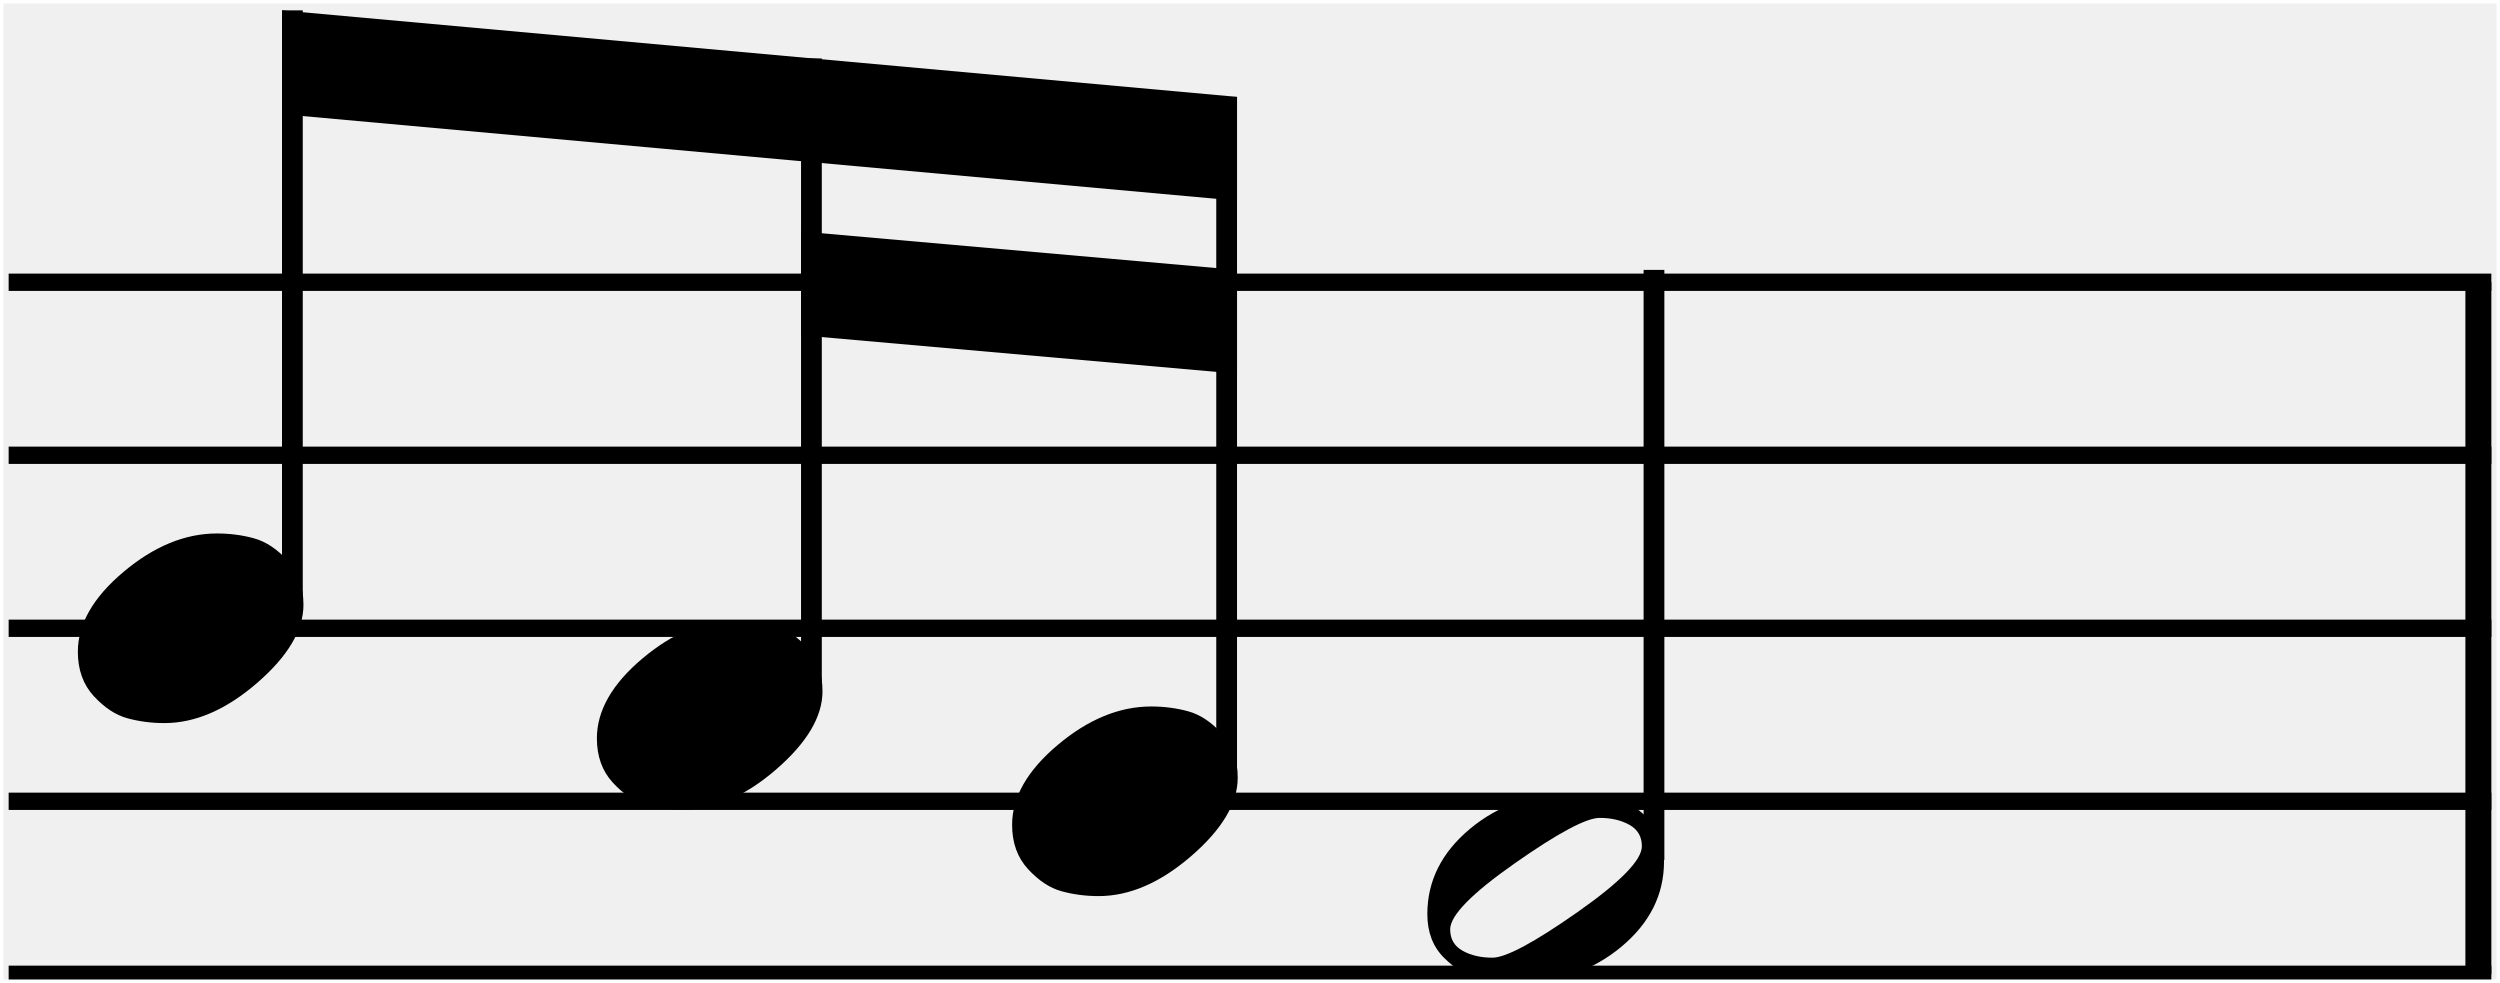
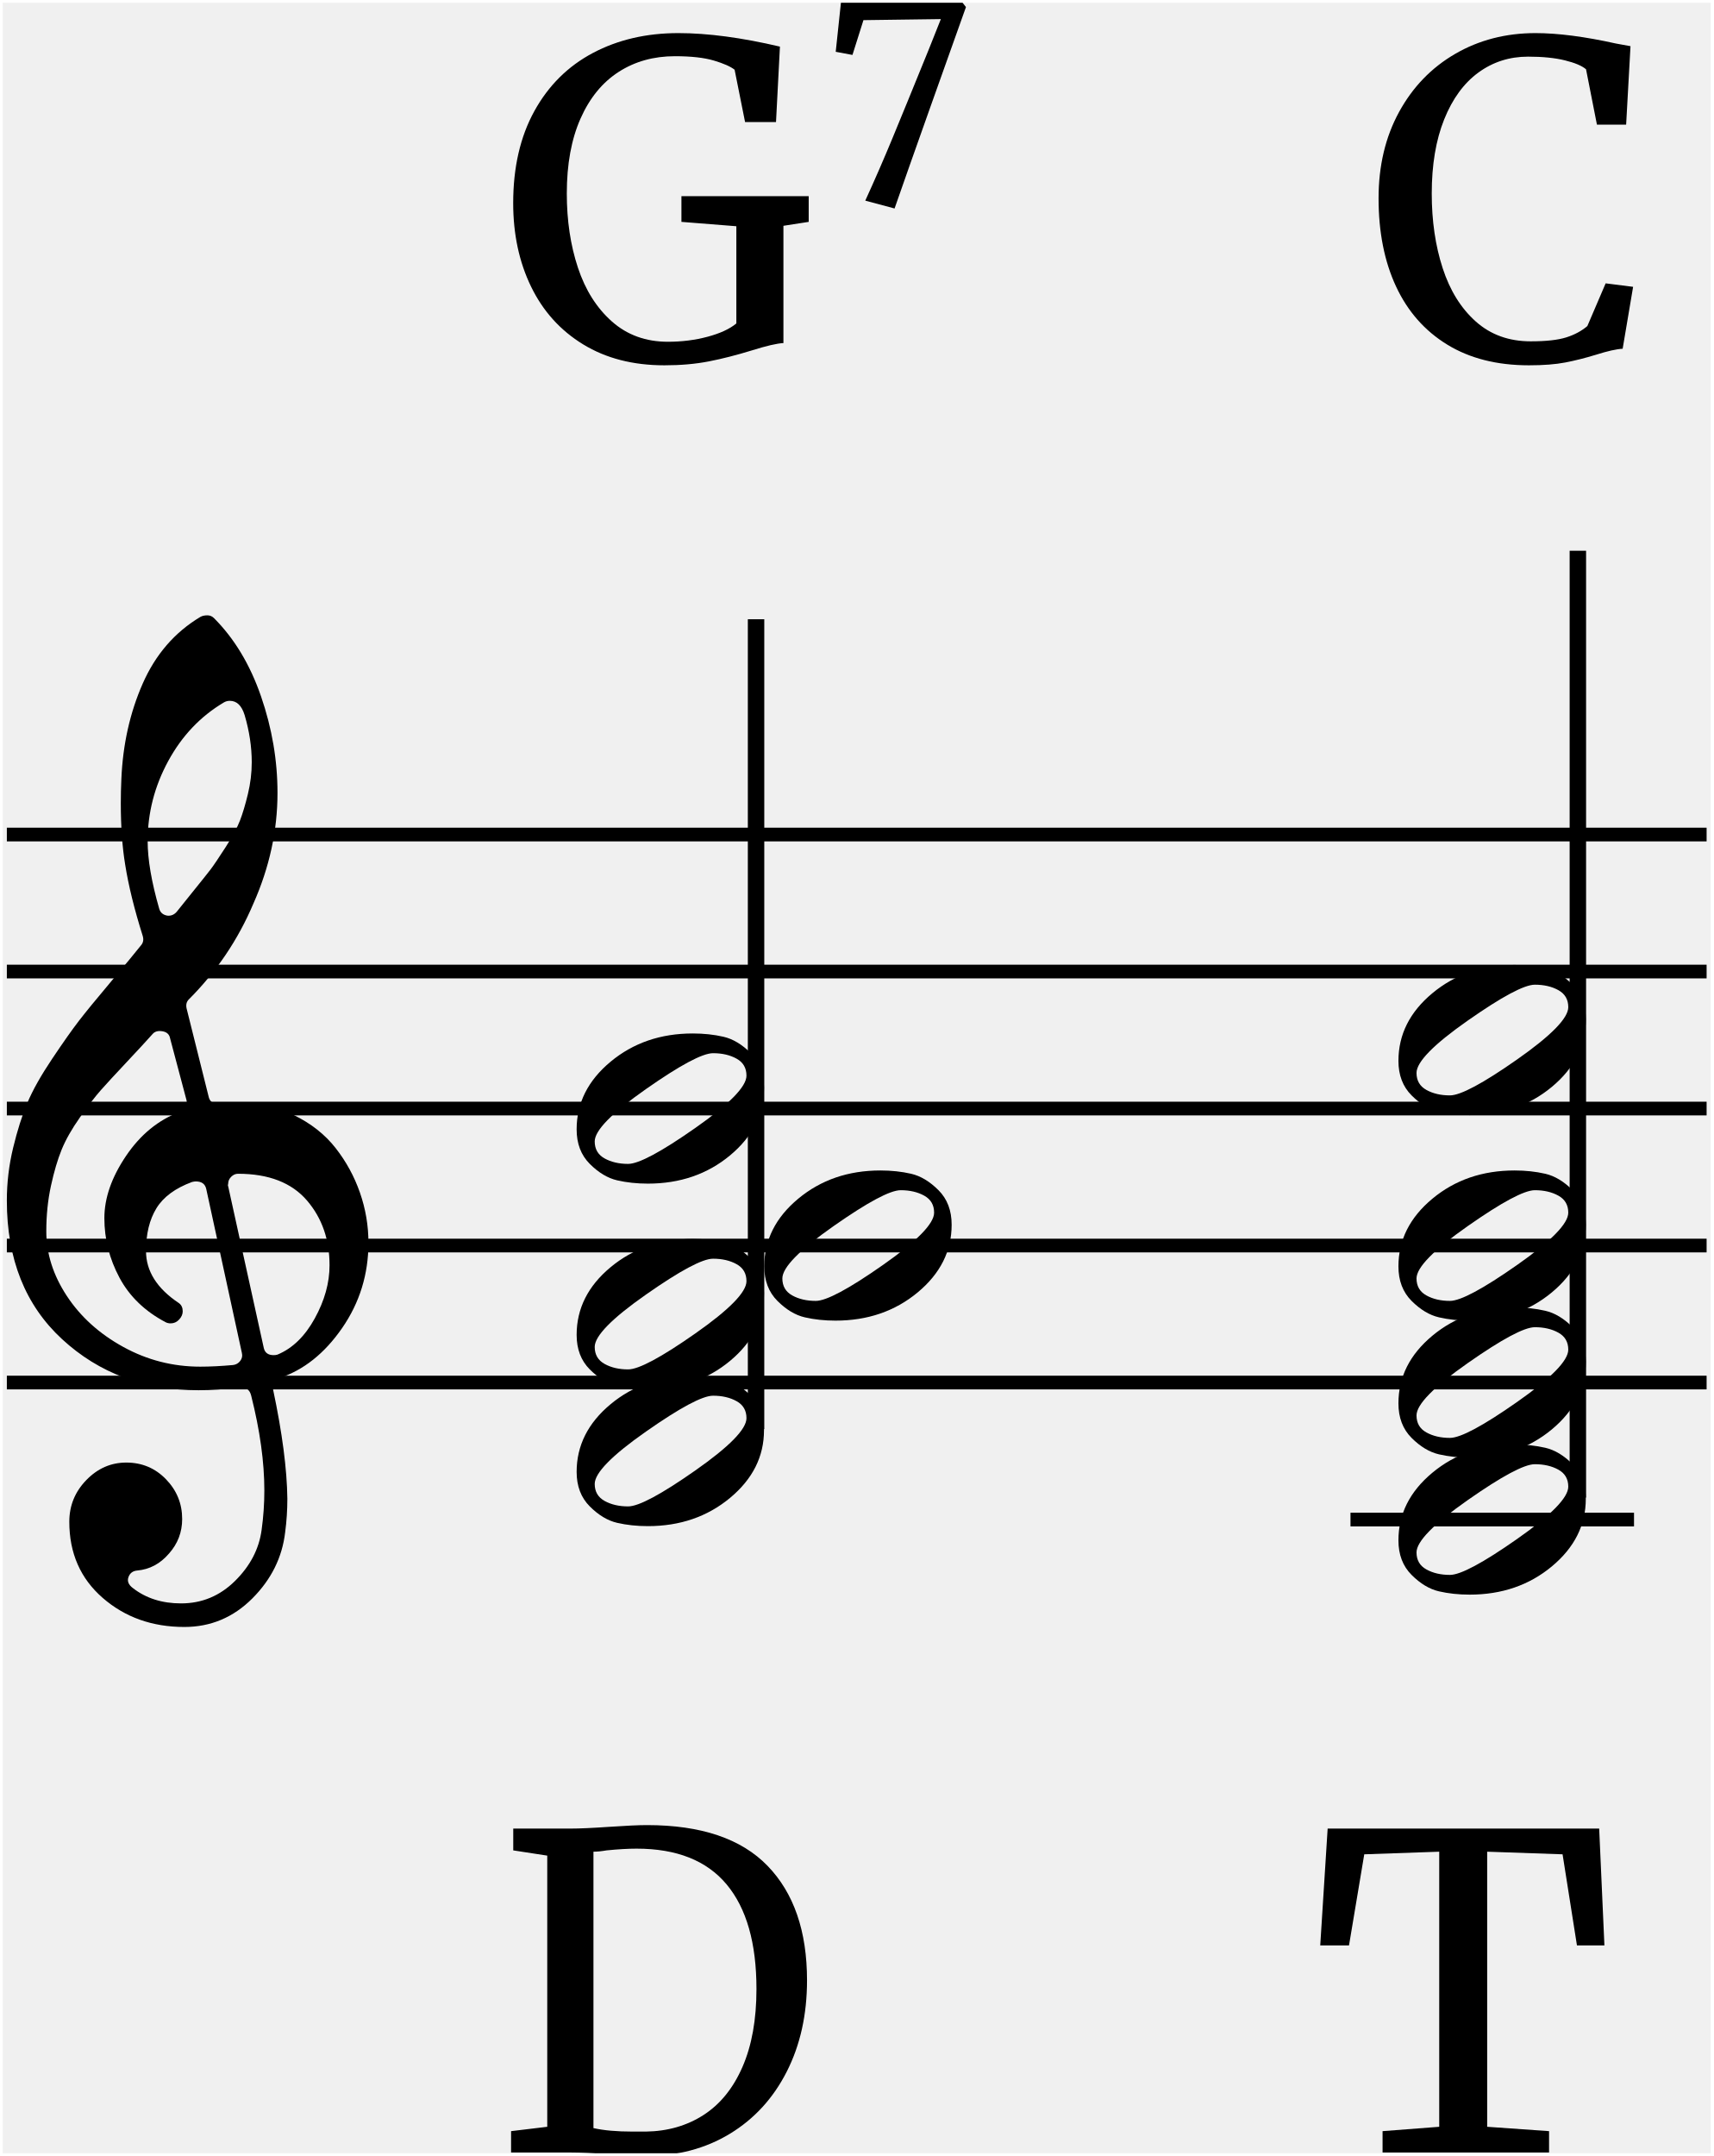
- <svg xmlns="http://www.w3.org/2000/svg" width="361.25" height="142.036" viewBox="0 0 361.25 142.036">
-   <line x1="1.25" y1="40.786" x2="360" y2="40.786" stroke="black" stroke-width="2.5" />
-   <line x1="1.25" y1="65.786" x2="360" y2="65.786" stroke="black" stroke-width="2.5" />
-   <line x1="1.25" y1="90.786" x2="360" y2="90.786" stroke="black" stroke-width="2.5" />
-   <line x1="1.25" y1="115.786" x2="360" y2="115.786" stroke="black" stroke-width="2.5" />
-   <line x1="1.25" y1="140.786" x2="360" y2="140.786" stroke="black" stroke-width="2.5" />
-   <path d="M 11.25 94.186 Q 11.25 88.186 17.85 82.636 Q 24.45 77.086 31.35 77.086 Q 34.15 77.086 36.7 77.786 Q 39.25 78.486 41.55 80.986 Q 43.85 83.486 43.85 87.386 Q 43.85 92.886 37.15 98.686 Q 30.45 104.486 23.75 104.486 Q 20.95 104.486 18.4 103.786 Q 15.85 103.086 13.55 100.586 Q 11.25 98.086 11.25 94.186 Z " fill="black" />
-   <path d="M 86.25 106.686 Q 86.25 100.686 92.85 95.136 Q 99.45 89.586 106.35 89.586 Q 109.15 89.586 111.7 90.286 Q 114.25 90.986 116.55 93.486 Q 118.85 95.986 118.85 99.886 Q 118.85 105.386 112.15 111.186 Q 105.45 116.986 98.75 116.986 Q 95.95 116.986 93.4 116.286 Q 90.85 115.586 88.55 113.086 Q 86.25 110.586 86.25 106.686 Z " fill="black" />
-   <path d="M 146.25 119.186 Q 146.25 113.186 152.85 107.636 Q 159.45 102.086 166.35 102.086 Q 169.15 102.086 171.7 102.786 Q 174.25 103.486 176.55 105.986 Q 178.85 108.486 178.85 112.386 Q 178.85 117.886 172.15 123.686 Q 165.45 129.486 158.75 129.486 Q 155.95 129.486 153.4 128.786 Q 150.85 128.086 148.55 125.586 Q 146.25 123.086 146.25 119.186 Z " fill="black" />
-   <path d="M 231.15 118.186 Q 228.25 118.186 218.9 124.736 Q 209.55 131.286 209.55 134.286 Q 209.55 136.386 211.35 137.386 Q 213.15 138.386 215.65 138.386 Q 218.55 138.386 227.9 131.836 Q 237.25 125.286 237.25 122.286 Q 237.25 120.186 235.45 119.186 Q 233.65 118.186 231.15 118.186 Z M 206.25 132.086 Q 206.25 124.886 212.45 119.736 Q 218.65 114.586 227.45 114.586 Q 230.45 114.586 233.05 115.186 Q 235.65 115.786 238.05 118.186 Q 240.45 120.586 240.45 124.486 Q 240.45 131.686 234.25 136.836 Q 228.05 141.986 219.25 141.986 Q 216.25 141.986 213.65 141.386 Q 211.05 140.786 208.65 138.386 Q 206.25 135.986 206.25 132.086 Z " fill="black" />
-   <rect x="356.25" y="40.786" width="3.75" height="100" fill="black" />
-   <line x1="42.25" y1="1.5" x2="42.25" y2="86.786" stroke="black" stroke-width="3" />
-   <line x1="177.25" y1="14" x2="177.25" y2="111.786" stroke="black" stroke-width="3" />
-   <line x1="117.25" y1="8.444" x2="117.25" y2="99.286" stroke="black" stroke-width="3" />
-   <path d="M 40.75 1.5 L 178.75 14 L 178.75 29 L 40.75 16.5 L 40.75 1.5 " fill="black" />
-   <path d="M 115.75 33.444 L 178.75 39 L 178.75 54 L 115.75 48.444 L 115.75 33.444 " fill="black" />
-   <line x1="239" y1="39" x2="239" y2="124.286" stroke="black" stroke-width="3" />
-   <rect x="0" y="0" width="361.25" height="142.036" stroke="white" stroke-width="1" fill="none" />
+ <svg xmlns="http://www.w3.org/2000/svg" width="312.75" height="393.422" viewBox="0 0 312.75 393.422">
+   <line x1="1.25" y1="152.285" x2="311.5" y2="152.285" stroke="black" stroke-width="2.5" />
+   <line x1="1.25" y1="177.285" x2="311.5" y2="177.285" stroke="black" stroke-width="2.5" />
+   <line x1="1.25" y1="202.285" x2="311.5" y2="202.285" stroke="black" stroke-width="2.5" />
+   <line x1="1.25" y1="227.285" x2="311.5" y2="227.285" stroke="black" stroke-width="2.5" />
+   <line x1="1.25" y1="252.285" x2="311.5" y2="252.285" stroke="black" stroke-width="2.5" />
+   <path d="M 26.05 170.785 Q 23.75 163.485 22.85 157.785 Q 22.05 152.985 22.05 146.585 Q 22.05 144.385 22.15 142.185 Q 22.55 132.685 26.05 124.735 Q 29.55 116.785 36.55 112.585 Q 37.05 112.285 37.85 112.285 Q 38.55 112.285 39.05 112.785 Q 44.65 118.385 47.65 127.085 Q 50.65 135.785 50.65 144.685 Q 50.65 154.985 46.25 164.885 Q 42.05 174.785 34.45 182.385 Q 33.85 182.985 34.05 183.985 L 38.05 199.985 Q 38.35 201.585 40.05 201.385 Q 41.65 201.185 43.15 201.185 Q 48.95 201.185 53.65 203.485 Q 58.35 205.785 61.25 209.485 Q 64.15 213.185 65.7 217.635 Q 67.25 222.085 67.25 226.785 Q 67.25 235.385 62.45 242.335 Q 57.65 249.285 50.95 251.485 Q 49.55 251.985 49.85 253.585 Q 52.35 265.385 52.45 273.485 Q 52.45 276.585 52.05 279.585 Q 51.25 286.485 46.05 291.685 Q 40.85 296.885 33.65 296.885 Q 24.85 296.885 18.75 291.585 Q 12.65 286.285 12.65 277.685 Q 12.65 273.285 15.75 270.085 Q 18.85 266.885 23.05 266.885 Q 27.35 266.885 30.3 269.935 Q 33.25 272.985 33.25 277.185 Q 33.25 280.785 30.85 283.485 Q 28.45 286.285 25.05 286.585 Q 23.85 286.685 23.45 287.785 Q 23.05 288.885 24.25 289.785 Q 27.85 292.585 33.05 292.585 Q 38.75 292.585 42.9 288.485 Q 47.05 284.385 47.75 279.185 Q 48.25 275.585 48.25 271.985 Q 48.25 264.185 45.85 254.685 Q 45.45 252.985 43.65 253.185 Q 39.65 253.685 36.25 253.685 Q 21.45 253.685 11.35 244.385 Q 1.25 235.085 1.25 219.085 Q 1.25 214.185 2.4 209.435 Q 3.55 204.685 5 201.235 Q 6.45 197.785 9.5 193.235 Q 12.55 188.685 14.4 186.285 Q 16.25 183.885 20.25 179.135 Q 24.25 174.385 25.75 172.485 Q 26.35 171.785 26.05 170.785 Z M 41.65 216.485 L 48.15 245.985 Q 48.45 247.285 49.95 247.285 Q 50.35 247.285 50.65 247.185 Q 54.75 245.485 57.45 240.585 Q 60.15 235.685 60.15 230.885 Q 60.15 223.885 56.05 219.085 Q 51.85 214.185 43.45 214.185 Q 42.75 214.185 42.2 214.735 Q 41.65 215.285 41.65 215.985 Q 41.55 216.285 41.65 216.485 Z M 27.85 188.685 Q 26.25 190.485 23.1 193.835 Q 19.95 197.185 18.4 198.935 Q 16.85 200.685 14.6 203.885 Q 12.35 207.085 11.25 209.785 Q 10.15 212.485 9.3 216.385 Q 8.45 220.285 8.45 224.685 Q 8.45 230.785 12.2 236.485 Q 15.95 242.185 22.5 245.785 Q 29.05 249.385 36.55 249.385 Q 39.25 249.385 42.55 249.085 Q 43.35 248.985 43.85 248.335 Q 44.35 247.685 44.15 246.885 L 37.65 216.985 Q 37.35 215.585 35.75 215.585 Q 35.45 215.585 35.05 215.685 Q 30.45 217.385 28.55 220.485 Q 26.65 223.585 26.65 228.285 Q 26.65 233.785 32.65 237.785 Q 33.35 238.285 33.35 239.285 Q 33.35 240.085 32.7 240.785 Q 32.05 241.485 31.15 241.485 Q 30.65 241.485 30.25 241.285 Q 24.55 238.285 21.8 233.135 Q 19.05 227.985 19.05 222.285 Q 19.05 216.785 23 210.935 Q 26.95 205.085 32.85 202.885 Q 34.35 202.285 34.05 200.785 L 31.05 189.485 Q 30.85 188.385 29.65 188.185 Q 28.45 187.985 27.85 188.685 Z M 44.65 130.485 Q 43.85 127.885 41.95 127.885 Q 41.35 127.885 40.85 128.185 Q 34.45 131.985 30.7 138.885 Q 26.95 145.785 26.95 153.485 Q 26.95 158.485 29.05 165.785 Q 29.35 166.885 30.55 167.085 Q 31.55 167.185 32.25 166.385 Q 32.55 165.985 35.1 162.835 Q 37.65 159.685 38.45 158.635 Q 39.25 157.585 41.15 154.635 Q 43.05 151.685 43.8 149.735 Q 44.55 147.785 45.25 144.885 Q 45.95 141.985 45.95 139.085 Q 45.95 134.885 44.65 130.485 Z " fill="black" />
+   <path d="M 106.439 62.842 Q 100.194 59.023 96.933 52.301 Q 93.671 45.578 93.671 37.066 Q 93.671 27.281 97.529 20.28 Q 101.388 13.279 108.229 9.66 Q 115.071 6.04 123.822 6.04 Q 131.857 6.04 142.358 8.506 L 141.642 22.269 L 135.994 22.269 L 134.085 12.722 Q 132.971 11.847 130.306 11.052 Q 127.641 10.256 123.186 10.256 Q 117.378 10.256 112.923 13.12 Q 108.468 15.984 105.962 21.632 Q 103.456 27.281 103.456 35.316 Q 103.456 42.714 105.485 48.84 Q 107.513 54.966 111.69 58.665 Q 115.867 62.364 121.913 62.364 Q 125.731 62.364 129.152 61.449 Q 132.573 60.535 134.403 59.023 L 134.403 41.282 L 124.379 40.487 L 124.379 35.793 L 147.609 35.793 L 147.609 40.487 L 142.995 41.203 L 142.995 62.603 Q 141.244 62.683 137.187 63.955 Q 133.05 65.228 129.391 65.944 Q 125.731 66.66 121.276 66.66 Q 112.684 66.66 106.439 62.842 Z " fill="black" />
+   <path d="M 157.935 36.611 Q 160.513 30.979 162.875 25.274 Q 165.238 19.57 169.486 9.117 L 171.73 3.484 L 157.601 3.675 L 155.596 10.024 L 152.541 9.451 L 153.544 0 L 175.31 0 L 176.312 1.289 Q 173.973 7.828 169.773 19.642 Q 165.572 31.456 163.281 38.043 L 157.935 36.611 Z " fill="black" />
+   <path d="M 130.15 254.685 Q 127.25 254.685 117.9 261.235 Q 108.55 267.785 108.55 270.785 Q 108.55 272.885 110.35 273.885 Q 112.15 274.885 114.65 274.885 Q 117.55 274.885 126.9 268.335 Q 136.25 261.785 136.25 258.785 Q 136.25 256.685 134.45 255.685 Q 132.65 254.685 130.15 254.685 Z M 105.25 268.585 Q 105.25 261.385 111.45 256.235 Q 117.65 251.085 126.45 251.085 Q 129.45 251.085 132.05 251.685 Q 134.65 252.285 137.05 254.685 Q 139.45 257.085 139.45 260.985 Q 139.45 268.185 133.25 273.335 Q 127.05 278.485 118.25 278.485 Q 115.25 278.485 112.65 277.885 Q 110.05 277.285 107.65 274.885 Q 105.25 272.485 105.25 268.585 Z " fill="black" />
+   <path d="M 130.15 229.685 Q 127.25 229.685 117.9 236.235 Q 108.55 242.785 108.55 245.785 Q 108.55 247.885 110.35 248.885 Q 112.15 249.885 114.65 249.885 Q 117.55 249.885 126.9 243.335 Q 136.25 236.785 136.25 233.785 Q 136.25 231.685 134.45 230.685 Q 132.65 229.685 130.15 229.685 Z M 105.25 243.585 Q 105.25 236.385 111.45 231.235 Q 117.65 226.085 126.45 226.085 Q 129.45 226.085 132.05 226.685 Q 134.65 227.285 137.05 229.685 Q 139.45 232.085 139.45 235.985 Q 139.45 243.185 133.25 248.335 Q 127.05 253.485 118.25 253.485 Q 115.25 253.485 112.65 252.885 Q 110.05 252.285 107.65 249.885 Q 105.25 247.485 105.25 243.585 Z " fill="black" />
+   <path d="M 164.4 217.185 Q 161.5 217.185 152.15 223.735 Q 142.8 230.285 142.8 233.285 Q 142.8 235.385 144.6 236.385 Q 146.4 237.385 148.9 237.385 Q 151.8 237.385 161.15 230.835 Q 170.5 224.285 170.5 221.285 Q 170.5 219.185 168.7 218.185 Q 166.9 217.185 164.4 217.185 Z M 139.5 231.085 Q 139.5 223.885 145.7 218.735 Q 151.9 213.585 160.7 213.585 Q 163.7 213.585 166.3 214.185 Q 168.9 214.785 171.3 217.185 Q 173.7 219.585 173.7 223.485 Q 173.7 230.685 167.5 235.835 Q 161.3 240.985 152.5 240.985 Q 149.5 240.985 146.9 240.385 Q 144.3 239.785 141.9 237.385 Q 139.5 234.985 139.5 231.085 Z " fill="black" />
+   <path d="M 130.15 192.185 Q 127.25 192.185 117.9 198.735 Q 108.55 205.285 108.55 208.285 Q 108.55 210.385 110.35 211.385 Q 112.15 212.385 114.65 212.385 Q 117.55 212.385 126.9 205.835 Q 136.25 199.285 136.25 196.285 Q 136.25 194.185 134.45 193.185 Q 132.65 192.185 130.15 192.185 Z M 105.25 206.085 Q 105.25 198.885 111.45 193.735 Q 117.65 188.585 126.45 188.585 Q 129.45 188.585 132.05 189.185 Q 134.65 189.785 137.05 192.185 Q 139.45 194.585 139.45 198.485 Q 139.45 205.685 133.25 210.835 Q 127.05 215.985 118.25 215.985 Q 115.25 215.985 112.65 215.385 Q 110.05 214.785 107.65 212.385 Q 105.25 209.985 105.25 206.085 Z " fill="black" />
+   <path d="M 99.888 338.609 L 93.682 337.654 L 93.682 333.676 L 104.104 333.676 Q 106.57 333.676 111.184 333.358 Q 115.798 333.04 118.106 333.04 Q 132.903 333.04 140.102 340.478 Q 147.302 347.916 147.302 361.361 Q 147.302 370.749 143.603 378.028 Q 139.903 385.307 133.221 389.364 Q 126.538 393.422 117.867 393.422 Q 115.958 393.422 111.343 393.103 Q 106.57 392.785 104.183 392.785 L 93.285 392.785 L 93.285 388.887 L 99.888 388.091 L 99.888 338.609 Z M 115.48 388.967 L 117.867 388.967 Q 123.833 388.887 128.408 385.944 Q 132.982 383 135.528 377.153 Q 138.074 371.305 138.074 362.952 Q 138.074 350.383 132.624 343.859 Q 127.175 337.336 116.196 337.336 Q 113.889 337.336 110.707 337.654 Q 109.355 337.893 108.32 337.893 L 108.32 388.33 Q 111.105 388.967 115.48 388.967 Z " fill="black" />
+   <path d="M 264.155 62.881 Q 257.99 59.103 254.807 52.261 Q 251.625 45.419 251.625 36.191 Q 251.625 27.281 255.364 20.439 Q 259.103 13.597 265.627 9.819 Q 272.15 6.04 280.265 6.04 Q 286.391 6.04 294.982 7.949 L 297.608 8.426 L 296.812 22.746 L 291.482 22.746 L 289.493 12.643 Q 288.38 11.688 285.635 11.012 Q 282.89 10.336 278.912 10.336 Q 273.821 10.336 269.843 13.239 Q 265.866 16.143 263.598 21.792 Q 261.331 27.44 261.331 35.316 Q 261.331 42.794 263.32 48.92 Q 265.309 55.045 269.366 58.665 Q 273.423 62.285 279.39 62.285 Q 283.606 62.285 285.873 61.569 Q 288.141 60.853 289.732 59.5 L 293.073 51.704 L 298.085 52.34 L 296.176 63.637 Q 294.505 63.717 291.243 64.751 Q 288.38 65.626 285.714 66.143 Q 283.049 66.66 279.072 66.66 Q 270.321 66.66 264.155 62.881 Z " fill="black" />
+   <path d="M 280.15 267.185 Q 277.25 267.185 267.9 273.735 Q 258.55 280.285 258.55 283.285 Q 258.55 285.385 260.35 286.385 Q 262.15 287.385 264.65 287.385 Q 267.55 287.385 276.9 280.835 Q 286.25 274.285 286.25 271.285 Q 286.25 269.185 284.45 268.185 Q 282.65 267.185 280.15 267.185 Z M 255.25 281.085 Q 255.25 273.885 261.45 268.735 Q 267.65 263.585 276.45 263.585 Q 279.45 263.585 282.05 264.185 Q 284.65 264.785 287.05 267.185 Q 289.45 269.585 289.45 273.485 Q 289.45 280.685 283.25 285.835 Q 277.05 290.985 268.25 290.985 Q 265.25 290.985 262.65 290.385 Q 260.05 289.785 257.65 287.385 Q 255.25 284.985 255.25 281.085 Z " fill="black" />
+   <path d="M 280.15 242.185 Q 277.25 242.185 267.9 248.735 Q 258.55 255.285 258.55 258.285 Q 258.55 260.385 260.35 261.385 Q 262.15 262.385 264.65 262.385 Q 267.55 262.385 276.9 255.835 Q 286.25 249.285 286.25 246.285 Q 286.25 244.185 284.45 243.185 Q 282.65 242.185 280.15 242.185 Z M 255.25 256.085 Q 255.25 248.885 261.45 243.735 Q 267.65 238.585 276.45 238.585 Q 279.45 238.585 282.05 239.185 Q 284.65 239.785 287.05 242.185 Q 289.45 244.585 289.45 248.485 Q 289.45 255.685 283.25 260.835 Q 277.05 265.985 268.25 265.985 Q 265.25 265.985 262.65 265.385 Q 260.05 264.785 257.65 262.385 Q 255.25 259.985 255.25 256.085 Z " fill="black" />
+   <path d="M 280.15 217.185 Q 277.25 217.185 267.9 223.735 Q 258.55 230.285 258.55 233.285 Q 258.55 235.385 260.35 236.385 Q 262.15 237.385 264.65 237.385 Q 267.55 237.385 276.9 230.835 Q 286.25 224.285 286.25 221.285 Q 286.25 219.185 284.45 218.185 Q 282.65 217.185 280.15 217.185 Z M 255.25 231.085 Q 255.25 223.885 261.45 218.735 Q 267.65 213.585 276.45 213.585 Q 279.45 213.585 282.05 214.185 Q 284.65 214.785 287.05 217.185 Q 289.45 219.585 289.45 223.485 Q 289.45 230.685 283.25 235.835 Q 277.05 240.985 268.25 240.985 Q 265.25 240.985 262.65 240.385 Q 260.05 239.785 257.65 237.385 Q 255.25 234.985 255.25 231.085 Z " fill="black" />
+   <path d="M 280.15 179.685 Q 277.25 179.685 267.9 186.235 Q 258.55 192.785 258.55 195.785 Q 258.55 197.885 260.35 198.885 Q 262.15 199.885 264.65 199.885 Q 267.55 199.885 276.9 193.335 Q 286.25 186.785 286.25 183.785 Q 286.25 181.685 284.45 180.685 Q 282.65 179.685 280.15 179.685 Z M 255.25 193.585 Q 255.25 186.385 261.45 181.235 Q 267.65 176.085 276.45 176.085 Q 279.45 176.085 282.05 176.685 Q 284.65 177.285 287.05 179.685 Q 289.45 182.085 289.45 185.985 Q 289.45 193.185 283.25 198.335 Q 277.05 203.485 268.25 203.485 Q 265.25 203.485 262.65 202.885 Q 260.05 202.285 257.65 199.885 Q 255.25 197.485 255.25 193.585 Z " fill="black" />
+   <rect x="246.5" y="276.035" width="51.75" height="2.5" fill="black" />
+   <path d="M 262.696 337.893 L 249.012 338.37 L 246.228 354.997 L 240.977 354.997 L 242.33 333.676 L 291.892 333.676 L 292.847 354.997 L 287.835 354.997 L 285.21 338.37 L 271.447 337.893 L 271.447 388.091 L 282.744 388.887 L 282.744 392.785 L 252.354 392.785 L 252.354 388.887 L 262.696 388.091 L 262.696 337.893 Z " fill="black" />
+   <line x1="138" y1="112.999" x2="138" y2="260.785" stroke="black" stroke-width="3" />
+   <line x1="288" y1="100.499" x2="288" y2="273.285" stroke="black" stroke-width="3" />
+   <rect x="0" y="0" width="312.75" height="393.422" stroke="white" stroke-width="1" fill="none" />
</svg>
